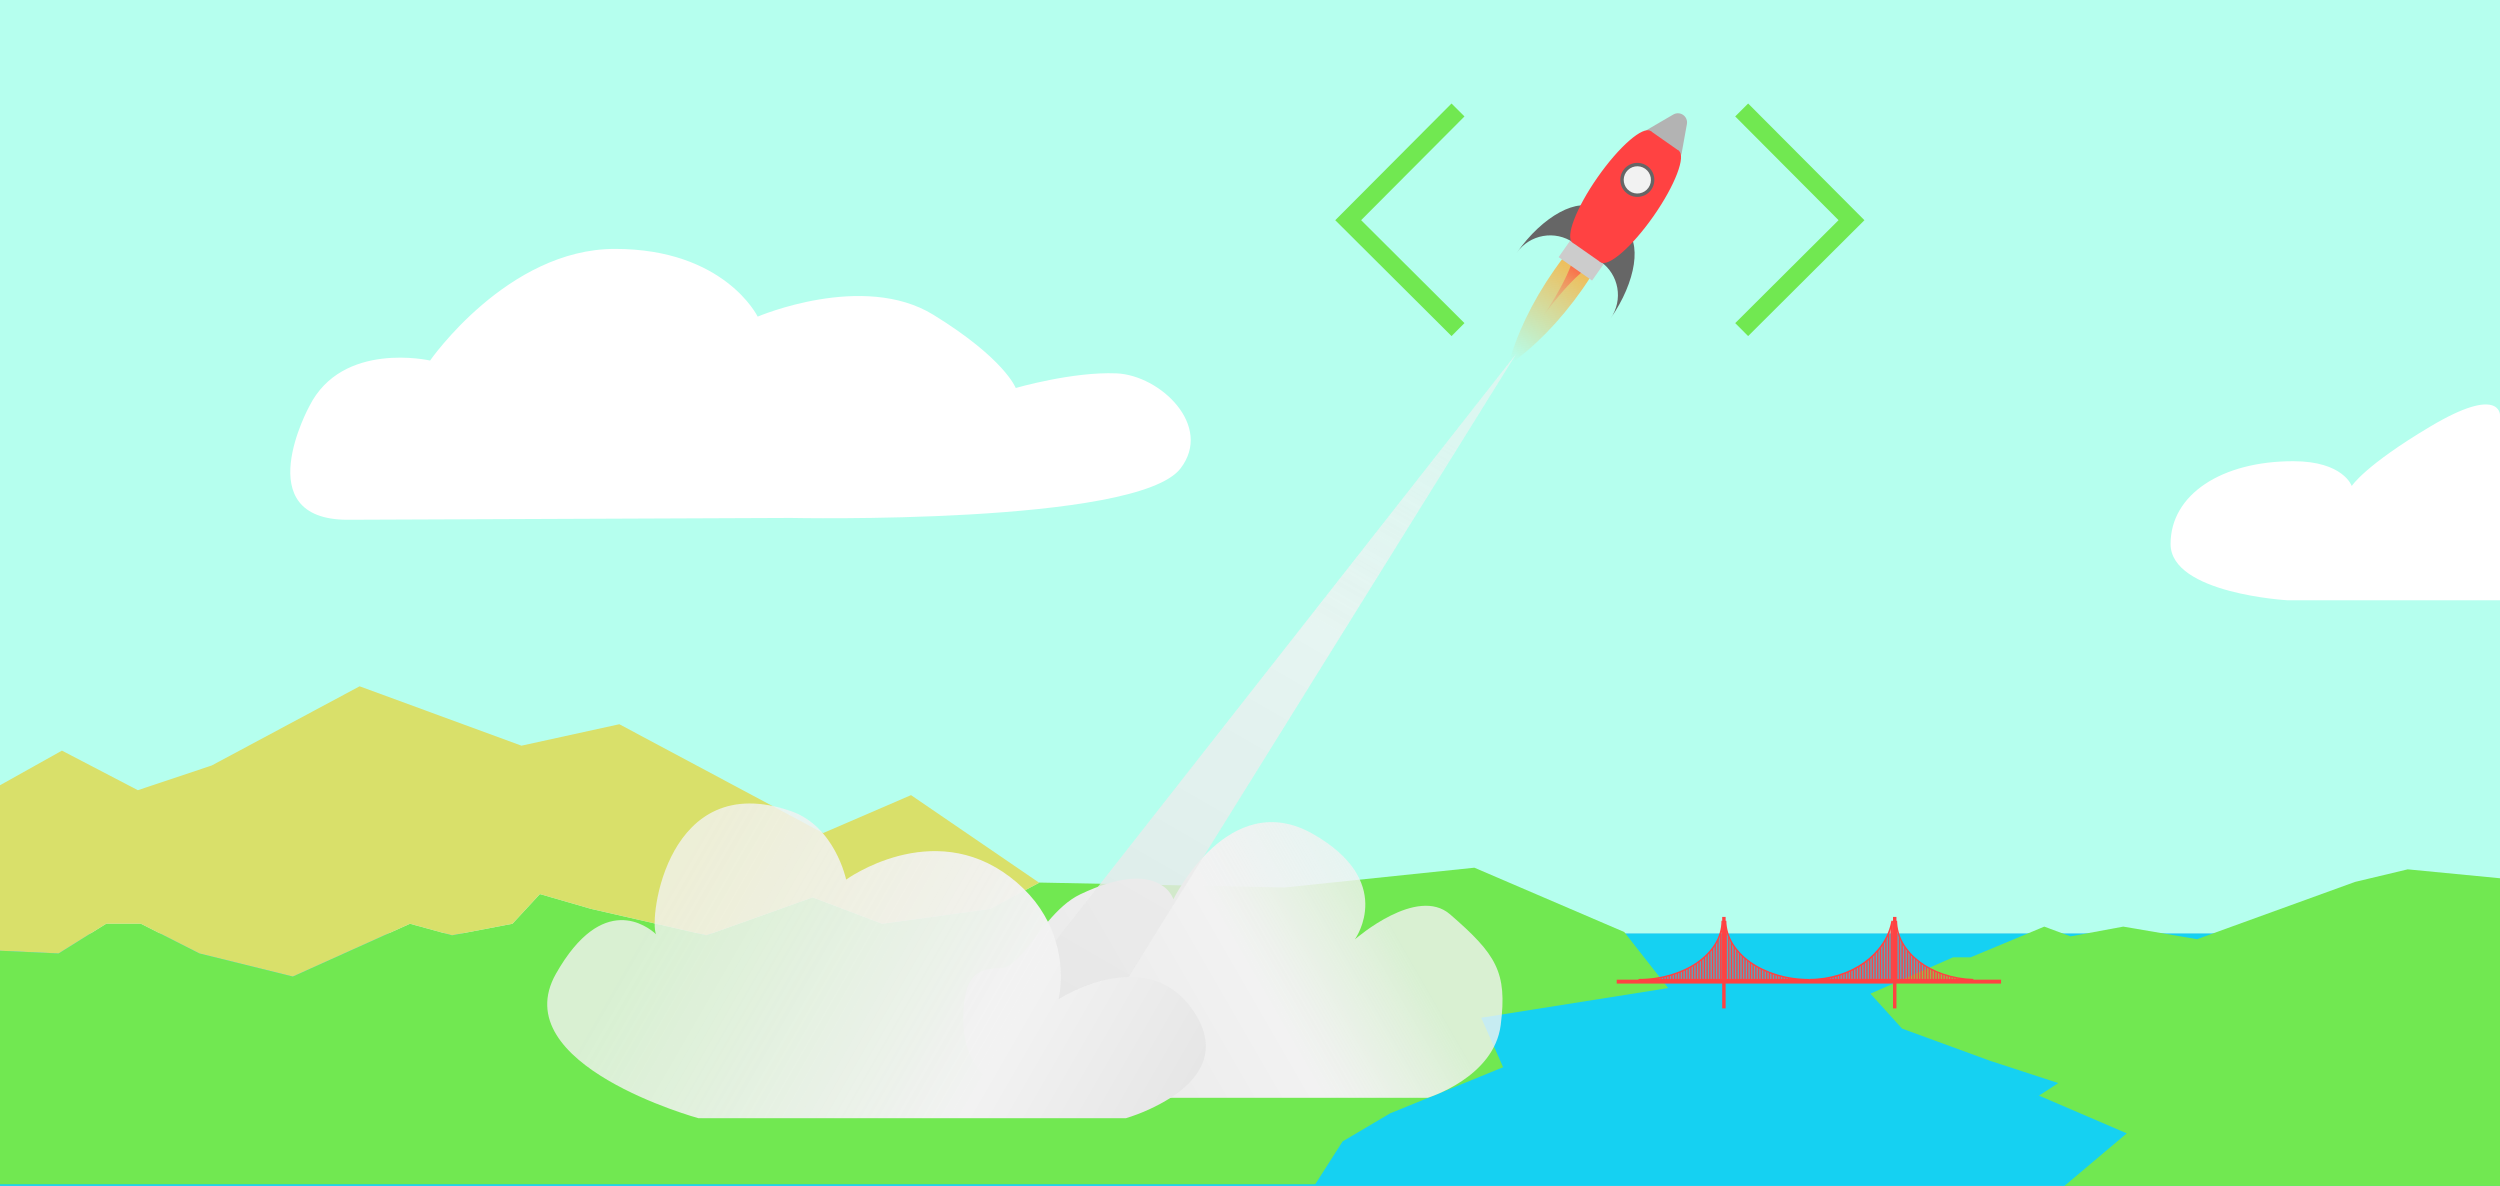
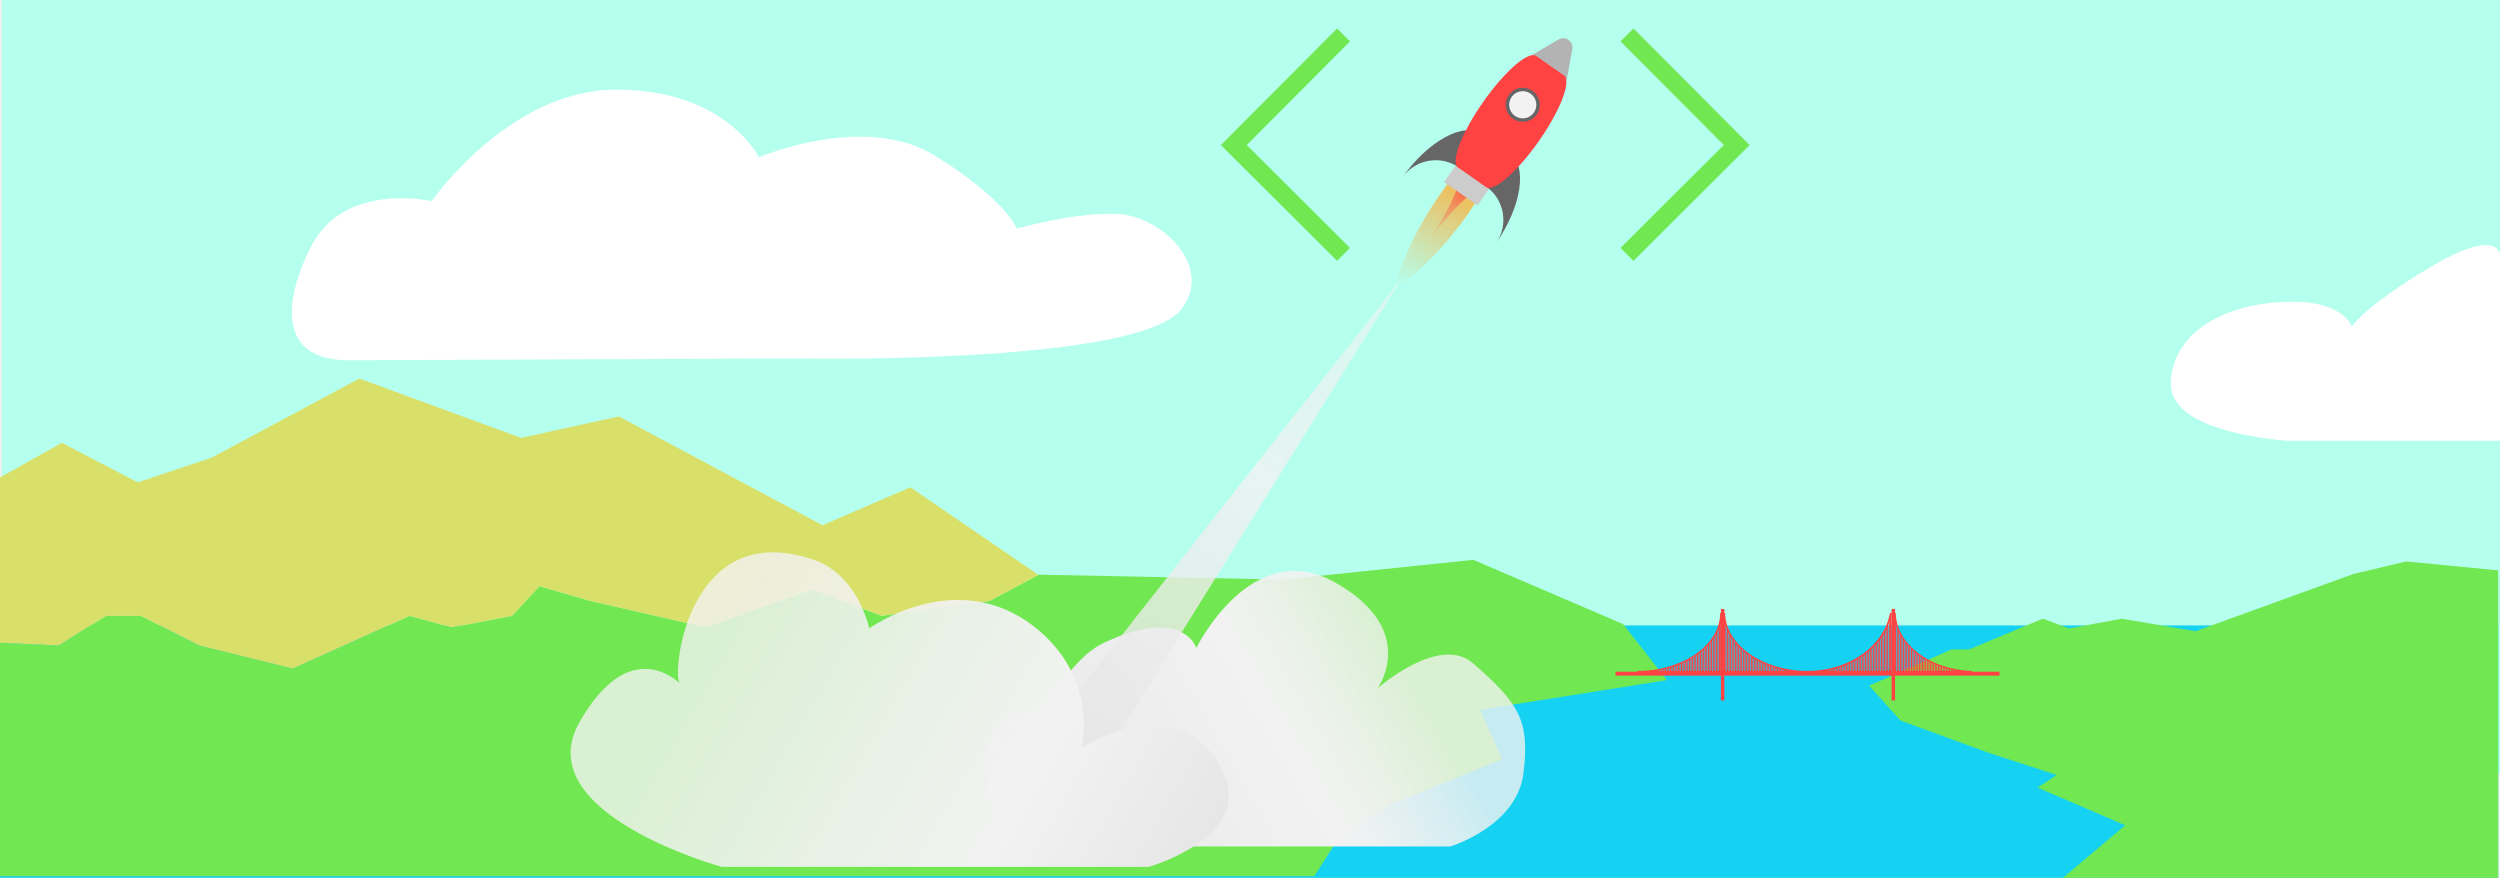
- <svg xmlns="http://www.w3.org/2000/svg" xmlns:xlink="http://www.w3.org/1999/xlink" viewBox="0 0 1366 648">
+ <svg xmlns="http://www.w3.org/2000/svg" xmlns:xlink="http://www.w3.org/1999/xlink" viewBox="0 0 1367 480">
  <defs>
    <style>.cls-1,.cls-19,.cls-2{fill:none;}.cls-10,.cls-11,.cls-2,.cls-8,.cls-9{stroke:#ff4242;}.cls-10,.cls-11,.cls-19,.cls-2,.cls-8,.cls-9{stroke-miterlimit:10;}.cls-2{stroke-width:0.95px;}.cls-3{fill:#b5ffee;}.cls-4{fill:#15d1f2;}.cls-5{fill:#71e851;}.cls-6{fill:#d9e06a;}.cls-7{fill:#ff4242;}.cls-8{stroke-width:0.79px;}.cls-10,.cls-11,.cls-8,.cls-9{fill:url(#New_Pattern_Swatch_1);}.cls-9{stroke-width:0.8px;}.cls-10{stroke-width:0.86px;}.cls-11{stroke-width:0.77px;}.cls-12{fill:#fff;}.cls-13{fill:url(#linear-gradient);}.cls-14{fill:url(#linear-gradient-2);}.cls-15{fill:#ccc;}.cls-16{fill:#666;}.cls-17{fill:#b3b3b3;}.cls-18{fill:#f2f2f2;}.cls-19{stroke:#71e851;stroke-width:10px;}.cls-20{fill:url(#linear-gradient-3);}.cls-21{fill:url(#linear-gradient-4);}.cls-22{opacity:0.8;fill:url(#linear-gradient-5);}</style>
    <pattern id="New_Pattern_Swatch_1" data-name="New Pattern Swatch 1" width="1.48" height="71.95" patternUnits="userSpaceOnUse" viewBox="0 0 1.48 71.95">
      <rect class="cls-1" width="1.48" height="71.95" />
      <polygon class="cls-2" points="0.47 71.47 0.48 71.47 0.48 0.47 0.47 0.47 0.47 71.47" />
      <polygon class="cls-1" points="1.47 71.47 1.48 71.47 1.48 0.47 1.47 0.47 1.47 71.47" />
    </pattern>
-     <linearGradient id="linear-gradient" x1="906.68" y1="116.97" x2="906.68" y2="191.39" gradientTransform="matrix(0.82, 0.57, -0.57, 0.82, 191.29, -477.37)" gradientUnits="userSpaceOnUse">
+     <linearGradient id="linear-gradient" x1="882.46" y1="103.79" x2="882.46" y2="178.21" gradientTransform="matrix(0.82, 0.57, -0.57, 0.82, 141.57, -493.68)" gradientUnits="userSpaceOnUse">
      <stop offset="0" stop-color="#fbb03b" />
      <stop offset="1" stop-color="#fbb03b" stop-opacity="0" />
    </linearGradient>
-     <linearGradient id="linear-gradient-2" x1="906.68" y1="161.62" x2="906.68" y2="116.97" gradientTransform="matrix(0.82, 0.57, -0.57, 0.82, 191.29, -477.37)" gradientUnits="userSpaceOnUse">
+     <linearGradient id="linear-gradient-2" x1="882.46" y1="148.44" x2="882.46" y2="103.79" gradientTransform="matrix(0.82, 0.57, -0.57, 0.82, 141.57, -493.68)" gradientUnits="userSpaceOnUse">
      <stop offset="0" stop-color="#ff4242" stop-opacity="0" />
      <stop offset="0.52" stop-color="#ff4242" stop-opacity="0.4" />
      <stop offset="1" stop-color="#ff4242" />
    </linearGradient>
-     <linearGradient id="linear-gradient-3" x1="555.02" y1="620.23" x2="791.9" y2="483.46" gradientUnits="userSpaceOnUse">
+     <linearGradient id="linear-gradient-3" x1="568.02" y1="483.23" x2="804.9" y2="346.46" gradientUnits="userSpaceOnUse">
      <stop offset="0" stop-color="#e6e6e6" />
      <stop offset="0.57" stop-color="#f2f2f2" />
      <stop offset="0.65" stop-color="#f2f2f2" stop-opacity="0.96" />
      <stop offset="0.79" stop-color="#f2f2f2" stop-opacity="0.86" />
      <stop offset="0.86" stop-color="#f2f2f2" stop-opacity="0.8" />
    </linearGradient>
-     <linearGradient id="linear-gradient-4" x1="337.33" y1="473.9" x2="623.7" y2="639.24" gradientUnits="userSpaceOnUse">
+     <linearGradient id="linear-gradient-4" x1="350.33" y1="336.9" x2="636.7" y2="502.24" gradientUnits="userSpaceOnUse">
      <stop offset="0.09" stop-color="#f2f2f2" stop-opacity="0.8" />
      <stop offset="0.7" stop-color="#f2f2f2" />
      <stop offset="1" stop-color="#e6e6e6" />
    </linearGradient>
-     <linearGradient id="linear-gradient-5" x1="588.43" y1="551.51" x2="803.68" y2="178.67" xlink:href="#linear-gradient-3" />
+     <linearGradient id="linear-gradient-5" x1="594.18" y1="410.33" x2="749.12" y2="141.97" xlink:href="#linear-gradient-3" />
  </defs>
  <g id="Layer_2" data-name="Layer 2">
    <g id="Art_Layer" data-name="Art Layer">
      <g id="Background">
        <g id="Sky">
-           <rect class="cls-3" width="1366" height="510" />
+           <rect class="cls-3" x="1" width="1366" height="423" />
        </g>
        <g id="Water">
-           <rect class="cls-4" y="510" width="1366" height="138" />
+           <rect class="cls-4" y="342" width="1366" height="138" />
        </g>
      </g>
      <g id="Land">
-         <polygon class="cls-5" points="1366 479.88 1366 648 1127.99 648 1162.07 619.26 1114.11 598.65 1124.65 591.79 1087.24 579.57 1039.27 562.02 1022 542.94 1067.1 523.1 1076.68 523.1 1116.98 506.3 1131.37 511.64 1160.16 506.3 1200.45 513.18 1286.79 481.88 1315.58 475.01 1366 479.88" />
-         <polygon class="cls-5" points="809.34 556.1 821.3 583.13 759.5 608.36 733.59 623.67 718.63 647.1 0 647.1 0 519.48 32 520.96 58 504.74 77 504.74 109 520.96 160 533.57 224 504.74 247 511.05 280 504.74 295 488.52 323 496.63 386 511.05 444 490.33 482 504.74 541 496.63 567.99 482.23 701.91 484.92 805.61 474.11 887.48 509.25 911.5 539.88 809.34 556.1" />
-         <polygon class="cls-6" points="567.99 482.23 541 496.63 482 504.74 444 490.33 386 511.05 323 496.63 295 488.52 280 504.74 247 511.05 224 504.74 160 533.57 109 520.96 77 504.74 58 504.74 32 520.96 0 519.48 0 429.06 33.84 410.14 75.32 431.76 115.71 418.25 196.49 375 284.91 407.44 338.4 395.72 449.75 455.19 497.78 434.46 567.64 482.22 567.99 482.23" />
-         <rect class="cls-7" x="883.38" y="535.29" width="210" height="2.14" />
-         <rect class="cls-7" x="941.01" y="501" width="1.87" height="50" />
-         <rect class="cls-7" x="1034.34" y="501" width="1.87" height="50" />
-         <path class="cls-8" d="M941,503.14v32.14H895.28C920.53,535.29,941,520.9,941,503.14Z" />
-         <path class="cls-9" d="M988.61,535.29H942.88V503.14h0C943.13,520.93,963.51,535.29,988.61,535.29Z" />
-         <path class="cls-10" d="M1033.88,503.14v32.14H988.61C1011.63,535.29,1030.69,521.32,1033.88,503.14Z" />
-         <path class="cls-11" d="M1078.21,535.26v0h-42V503.14h0C1036.45,520.49,1055,534.57,1078.21,535.26Z" />
+         <polygon class="cls-5" points="1366 311.88 1366 480 1127.99 480 1162.07 451.26 1114.11 430.65 1124.65 423.79 1087.24 411.57 1039.27 394.02 1022 374.94 1067.1 355.1 1076.68 355.1 1116.98 338.3 1131.37 343.64 1160.16 338.3 1200.45 345.18 1286.79 313.88 1315.58 307.01 1366 311.88" />
+         <polygon class="cls-5" points="809.34 388.1 821.3 415.13 759.5 440.36 733.59 455.67 718.63 479.1 0 479.1 0 351.48 32 352.96 58 336.74 77 336.74 109 352.96 160 365.57 224 336.74 247 343.05 280 336.74 295 320.52 323 328.63 386 343.05 444 322.33 482 336.74 541 328.63 567.99 314.23 701.91 316.92 805.61 306.11 887.48 341.25 911.5 371.88 809.34 388.1" />
+         <polygon class="cls-6" points="567.99 314.23 541 328.63 482 336.74 444 322.33 386 343.05 323 328.63 295 320.52 280 336.74 247 343.05 224 336.74 160 365.57 109 352.96 77 336.74 58 336.74 32 352.96 0 351.48 0 261.06 33.84 242.14 75.32 263.76 115.71 250.25 196.49 207 284.91 239.44 338.4 227.72 449.75 287.19 497.78 266.46 567.64 314.22 567.99 314.23" />
+         <rect class="cls-7" x="883.38" y="367.29" width="210" height="2.14" />
+         <rect class="cls-7" x="941.01" y="333" width="1.87" height="50" />
+         <rect class="cls-7" x="1034.34" y="333" width="1.87" height="50" />
+         <path class="cls-8" d="M941,335.14v32.14H895.28C920.53,367.29,941,352.9,941,335.14Z" />
+         <path class="cls-9" d="M988.61,367.29H942.88V335.14h0C943.13,352.93,963.51,367.29,988.61,367.29Z" />
+         <path class="cls-10" d="M1033.88,335.14v32.14H988.61C1011.63,367.29,1030.69,353.32,1033.88,335.14Z" />
+         <path class="cls-11" d="M1078.21,367.26v0h-42V335.14h0C1036.45,352.49,1055,366.57,1078.21,367.26Z" />
      </g>
      <g id="Clouds">
-         <path class="cls-12" d="M1366,328H1250s-64-3.62-64-30.76S1214,252,1253,252c27.46,0,32,13.57,32,13.57s6.76-11,43-32.57c38-22.62,38-6.33,38-6.33Z" />
-         <path class="cls-12" d="M190,284l242-1s189,4,213-27c18-23.27-11-51-35-52s-55,8-55,8-6-16-45-40c-38.41-23.64-96,1-96,1s-18-37-78-37c-58.69,0-101,61-101,61s-48-11-66,25C169,222,135,284,190,284Z" />
+         <path class="cls-12" d="M1367,241H1251s-64-3.62-64-30.76S1215,165,1254,165c27.46,0,32,13.57,32,13.57s6.76-11,43-32.57c38-22.62,38-6.33,38-6.33Z" />
+         <path class="cls-12" d="M191,197l242-1s189,4,213-27c18-23.27-11-51-35-52s-55,8-55,8-6-16-45-40c-38.41-23.64-96,1-96,1s-18-37-78-37c-58.69,0-101,61-101,61s-48-11-66,25C170,135,136,197,191,197Z" />
      </g>
      <g id="Rocket">
-         <path class="cls-13" d="M864.62,158c-12.56,17.94-26.92,32.32-40.39,41.47,4-15.79,12.59-34.2,25.15-52.14,3.39-4.84,6.92-9.44,10.52-13.73l14,9.82C871.12,148.26,868,153.15,864.62,158Z" />
-         <path class="cls-14" d="M874.5,143.88l0,0-15.24-10.67c4.29,3-3.7,21.83-17.84,42C855.24,155.5,869.82,141.72,874.5,143.88Z" />
-         <rect class="cls-15" x="852.8" y="136.76" width="22.33" height="11.16" transform="translate(237.89 -469.81) rotate(35)" />
-         <path class="cls-16" d="M880,174a22.33,22.33,0,0,0-5.48-31.1l12.81-18.29C897.39,131.67,894.11,153.79,880,174Z" />
-         <path class="cls-16" d="M828.75,138.13a22.33,22.33,0,0,1,31.1-5.48l12.81-18.29C862.56,107.29,842.9,117.93,828.75,138.13Z" />
-         <path class="cls-17" d="M921.73,67.76l-2.85,15.8a5,5,0,0,1-7.79,3.21l-11-7.71a5,5,0,0,1,.35-8.42l13.87-8.08A5,5,0,0,1,921.73,67.76Z" />
-         <rect class="cls-7" x="878.93" y="70.23" width="18.61" height="74.42" transform="translate(222.26 -490.04) rotate(35)" />
-         <ellipse class="cls-7" cx="880.61" cy="102.1" rx="37.21" ry="9.3" transform="translate(291.88 764.89) rotate(-55)" />
-         <ellipse class="cls-7" cx="895.85" cy="112.77" rx="37.21" ry="9.3" transform="translate(289.64 781.93) rotate(-55)" />
-         <circle class="cls-16" cx="894.64" cy="98.29" r="9.3" transform="translate(300.98 774.76) rotate(-55)" />
-         <circle class="cls-18" cx="894.64" cy="98.29" r="7.44" transform="translate(300.98 774.76) rotate(-55)" />
-         <rect class="cls-1" x="840.74" y="44.74" width="63.26" height="171.17" transform="translate(232.52 -476.8) rotate(35)" />
-         <polyline class="cls-19" points="951.65 60.09 1011.65 120.31 951.65 180.09" />
-         <polyline class="cls-19" points="796.65 60.09 736.65 120.31 796.65 180.09" />
-         <path class="cls-20" d="M820,560c-3.62,28.84-39.88,39.83-39.88,39.83H566.21s-39.88-1.38-39.88-42.57q0-3.27.17-6.05a42.94,42.94,0,0,1,2.12-11.69c1.5-4.14,3.69-6.65,6.43-8.18,3.23-1.81,7.21-2.25,11.74-2.39,5.92-.19,11.7-7.53,18.36-16.08,2.36-3,4.82-6.21,7.44-9.28,5.22-6.1,11-11.8,17.8-15,20.76-9.82,33.26-9.65,40.65-6.79a20,20,0,0,1,4.43,2.38,15.54,15.54,0,0,1,5.67,7.16s30.23-61.8,76.15-35.72c45.23,25.69,23.68,56.7,23,57.67,1-.85,33.93-29.31,52-13.72C817.62,521.52,823.67,531.14,820,560Z" />
-         <path class="cls-21" d="M639.68,599.81A102.58,102.58,0,0,1,615.17,611H381.64s-106.15-29.12-77.84-79c25.53-45,50.07-25.78,54.66-21.55-4-8.72,6.2-90.49,73.61-67.31,24.21,8.33,30.26,37.47,30.26,37.47s46.83-34.06,89.59-1.4a75.57,75.57,0,0,1,13.63,13.33,68,68,0,0,1,5,7.38c.72,1.22,1.39,2.43,2,3.66a63.34,63.34,0,0,1,3.57,8.51c.22.66.44,1.32.63,2a65.13,65.13,0,0,1,1.75,31.76,88.91,88.91,0,0,1,17.72-8.21,68.12,68.12,0,0,1,20.46-3.8c12.61-.2,25.89,4.16,35.66,18.93C667.1,575,654.17,590.42,639.68,599.81Z" />
-         <path class="cls-22" d="M828.63,193.08,616.72,533.79a68.12,68.12,0,0,0-20.46,3.8,88.91,88.91,0,0,0-17.72,8.21A65.13,65.13,0,0,0,576.79,514Z" />
+         <path class="cls-13" d="M802.62,117c-12.56,17.94-26.92,32.32-40.39,41.47,4-15.79,12.59-34.2,25.15-52.14,3.39-4.84,6.92-9.44,10.52-13.73l14,9.82C809.12,107.26,806,112.15,802.62,117Z" />
+         <path class="cls-14" d="M812.5,102.88l0,0L797.29,92.16c4.29,3-3.7,21.83-17.84,42C793.24,114.5,807.82,100.72,812.5,102.88Z" />
+         <rect class="cls-15" x="790.8" y="95.76" width="22.33" height="11.16" transform="translate(203.16 -441.66) rotate(35)" />
+         <path class="cls-16" d="M818,133a22.33,22.33,0,0,0-5.48-31.1L825.29,83.6C835.39,90.67,832.11,112.79,818,133Z" />
+         <path class="cls-16" d="M766.75,97.13a22.33,22.33,0,0,1,31.1-5.48l12.81-18.29C800.56,66.29,780.9,76.93,766.75,97.13Z" />
+         <path class="cls-17" d="M859.73,26.76l-2.85,15.8a5,5,0,0,1-7.79,3.21l-11-7.71a5,5,0,0,1,.35-8.42l13.87-8.08A5,5,0,0,1,859.73,26.76Z" />
+         <rect class="cls-7" x="816.93" y="29.23" width="18.61" height="74.42" transform="translate(187.53 -461.89) rotate(35)" />
+         <ellipse class="cls-7" cx="818.61" cy="61.1" rx="37.21" ry="9.3" transform="translate(299.03 696.62) rotate(-55)" />
+         <ellipse class="cls-7" cx="833.85" cy="71.77" rx="37.21" ry="9.3" transform="translate(296.78 713.66) rotate(-55)" />
+         <circle class="cls-16" cx="832.64" cy="57.29" r="9.3" transform="translate(308.13 706.49) rotate(-55)" />
+         <circle class="cls-18" cx="832.64" cy="57.29" r="7.44" transform="translate(308.13 706.49) rotate(-55)" />
+         <rect class="cls-1" x="778.74" y="3.74" width="63.26" height="171.17" transform="translate(197.79 -448.66) rotate(35)" />
+         <polyline class="cls-19" points="889.65 19.09 949.65 79.31 889.65 139.09" />
+         <polyline class="cls-19" points="734.65 19.09 674.65 79.31 734.65 139.09" />
+         <path class="cls-20" d="M833,423c-3.62,28.84-39.88,39.83-39.88,39.83H579.21s-39.88-1.38-39.88-42.57q0-3.27.17-6.05a42.94,42.94,0,0,1,2.12-11.69c1.5-4.14,3.69-6.65,6.43-8.18,3.23-1.81,7.21-2.25,11.74-2.39,5.92-.19,11.7-7.53,18.36-16.08,2.36-3,4.82-6.21,7.44-9.28,5.22-6.1,11-11.8,17.8-15,20.76-9.82,33.26-9.65,40.65-6.79a20,20,0,0,1,4.43,2.38,15.54,15.54,0,0,1,5.67,7.16s30.23-61.8,76.15-35.72c45.23,25.69,23.68,56.7,23,57.67,1-.85,33.93-29.31,52-13.72C830.62,384.52,836.67,394.14,833,423Z" />
+         <path class="cls-21" d="M652.68,462.81A102.58,102.58,0,0,1,628.17,474H394.64s-106.15-29.12-77.84-79c25.53-45,50.07-25.78,54.66-21.55-4-8.72,6.2-90.49,73.61-67.31,24.21,8.33,30.26,37.47,30.26,37.47s46.83-34.06,89.59-1.4a75.57,75.57,0,0,1,13.63,13.33,68,68,0,0,1,5,7.38c.72,1.22,1.39,2.43,2,3.66a63.34,63.34,0,0,1,3.57,8.51c.22.66.44,1.32.63,2l.09.3a65.06,65.06,0,0,1,1.66,31.46,88.91,88.91,0,0,1,17.72-8.21c1.12-.38,2.28-.74,3.48-1.09a65.07,65.07,0,0,1,17-2.71c12.61-.2,25.89,4.16,35.66,18.93C680.1,438,667.17,453.42,652.68,462.81Z" />
+         <path class="cls-22" d="M766.63,152.08,612.74,399.5c-1.2.35-2.36.71-3.48,1.09a88.91,88.91,0,0,0-17.72,8.21,65.06,65.06,0,0,0-1.66-31.46Z" />
      </g>
    </g>
  </g>
</svg>
